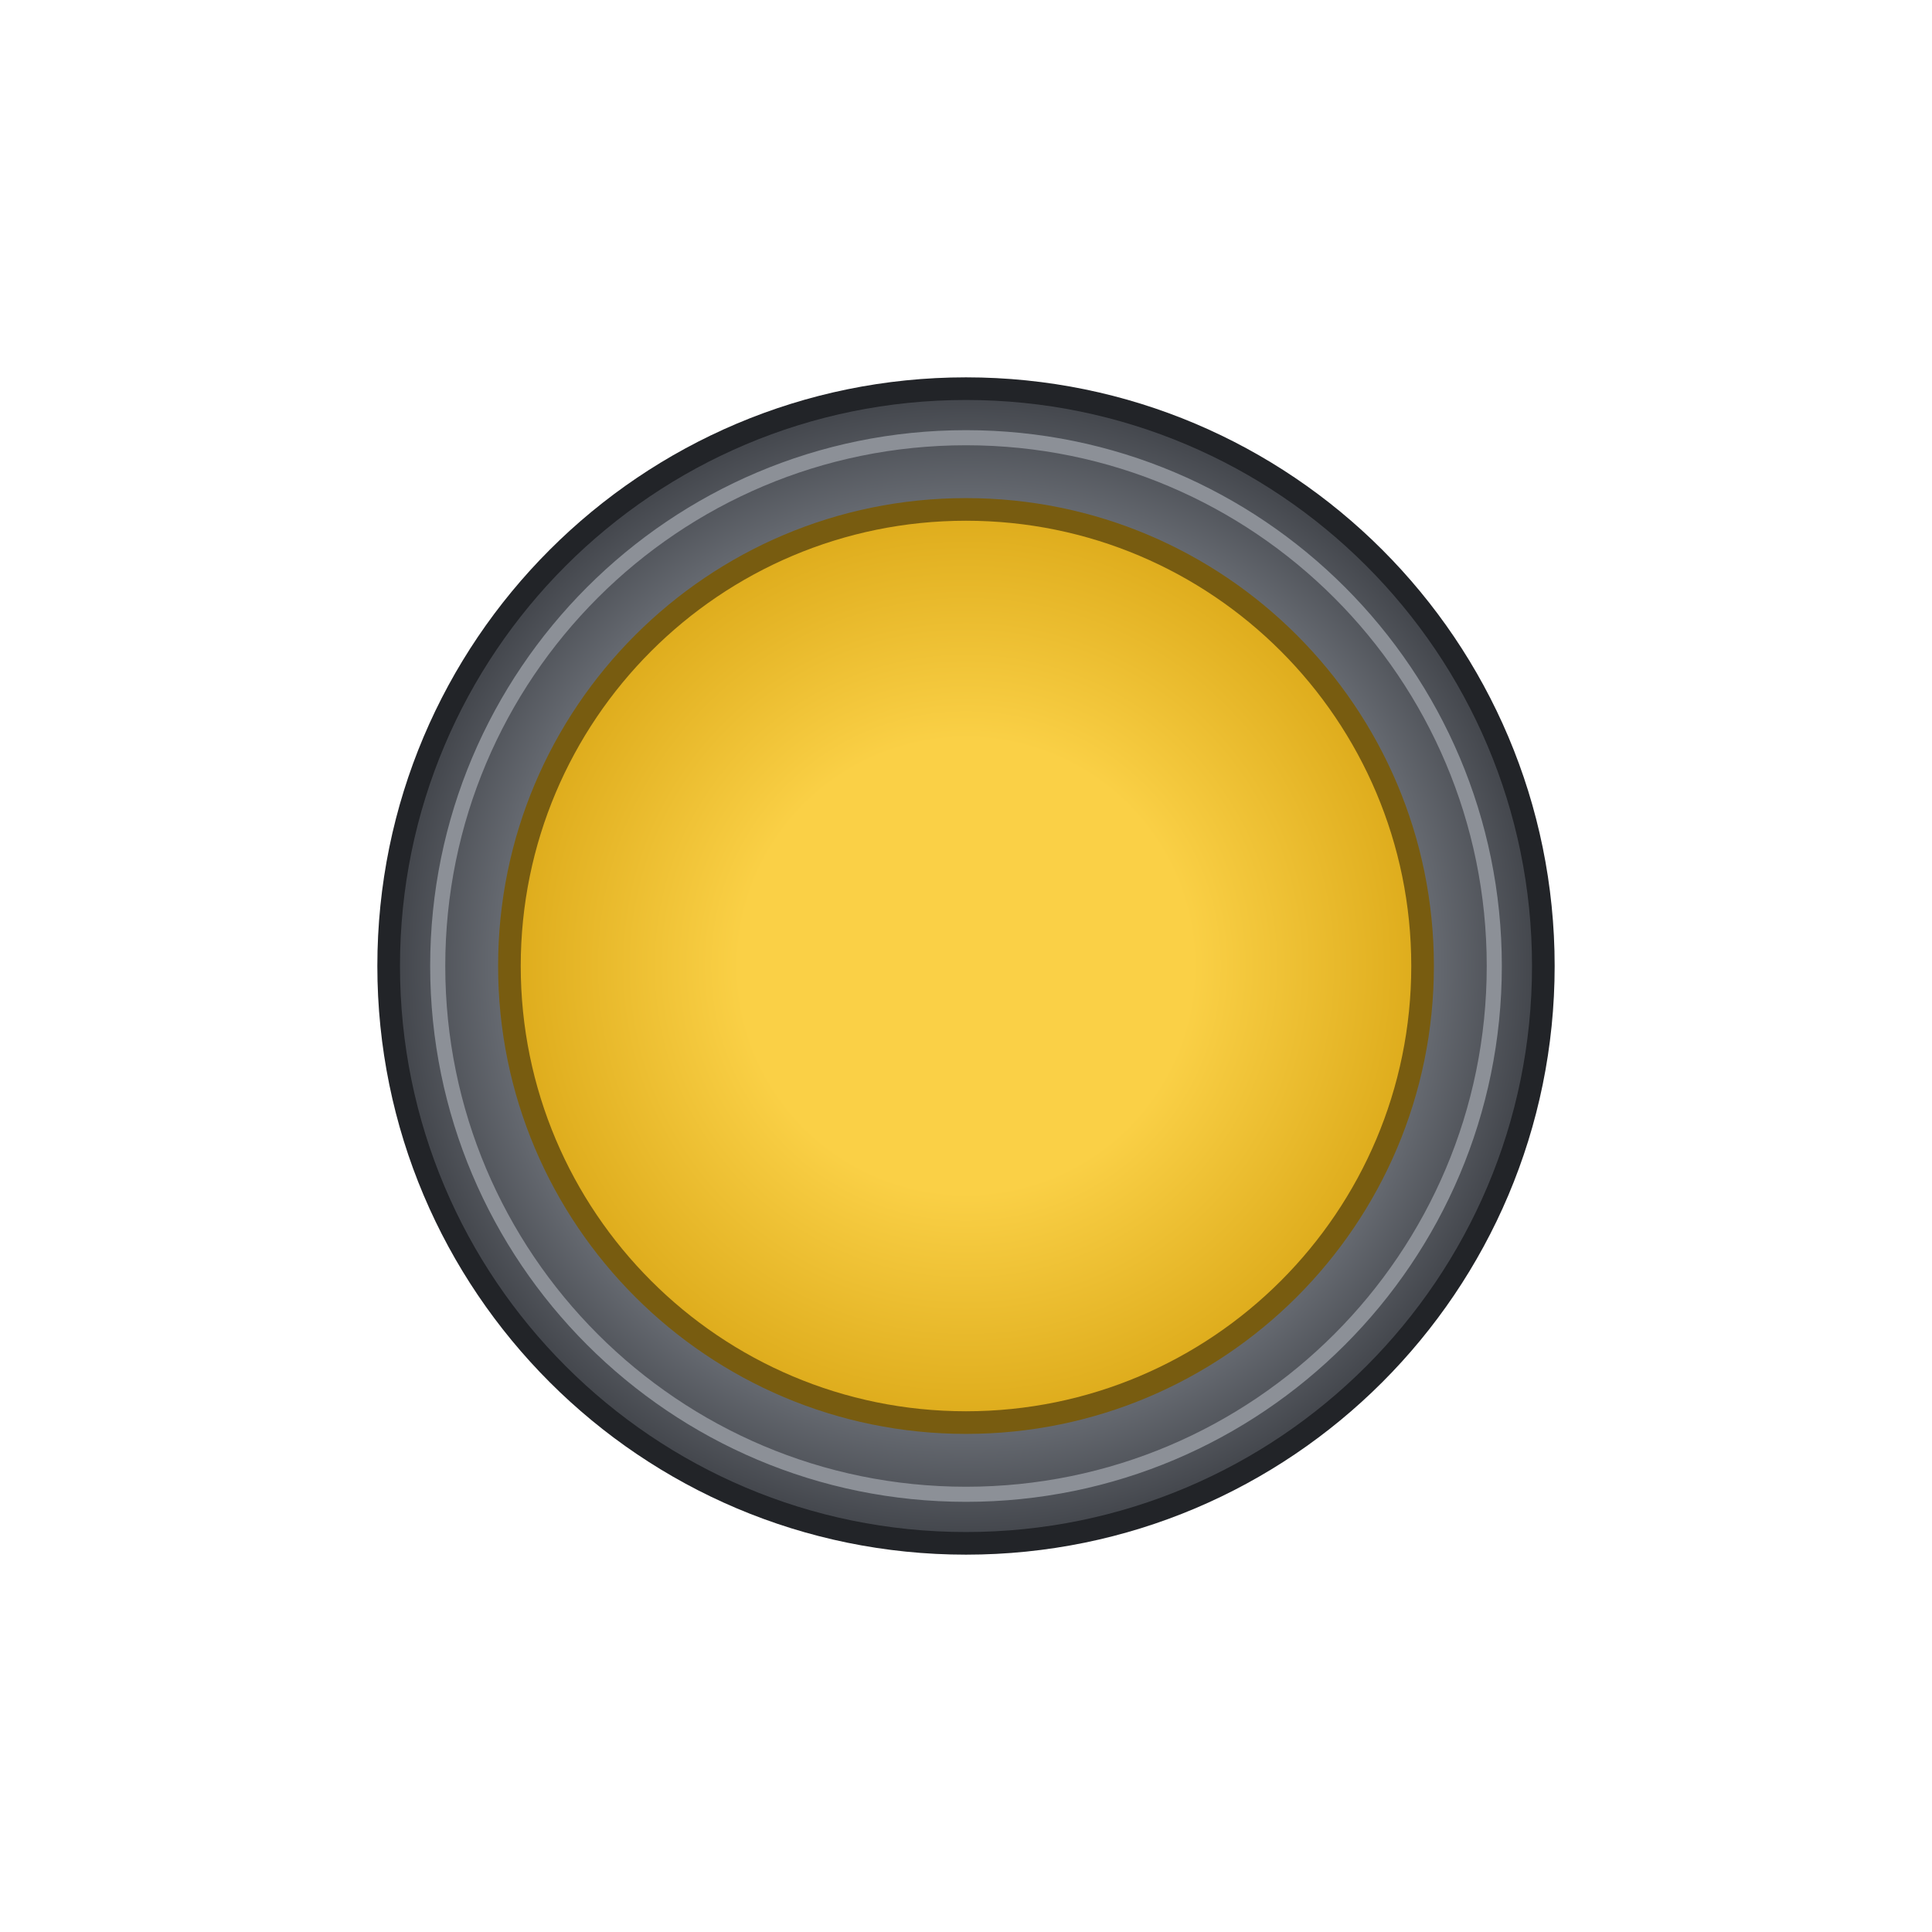
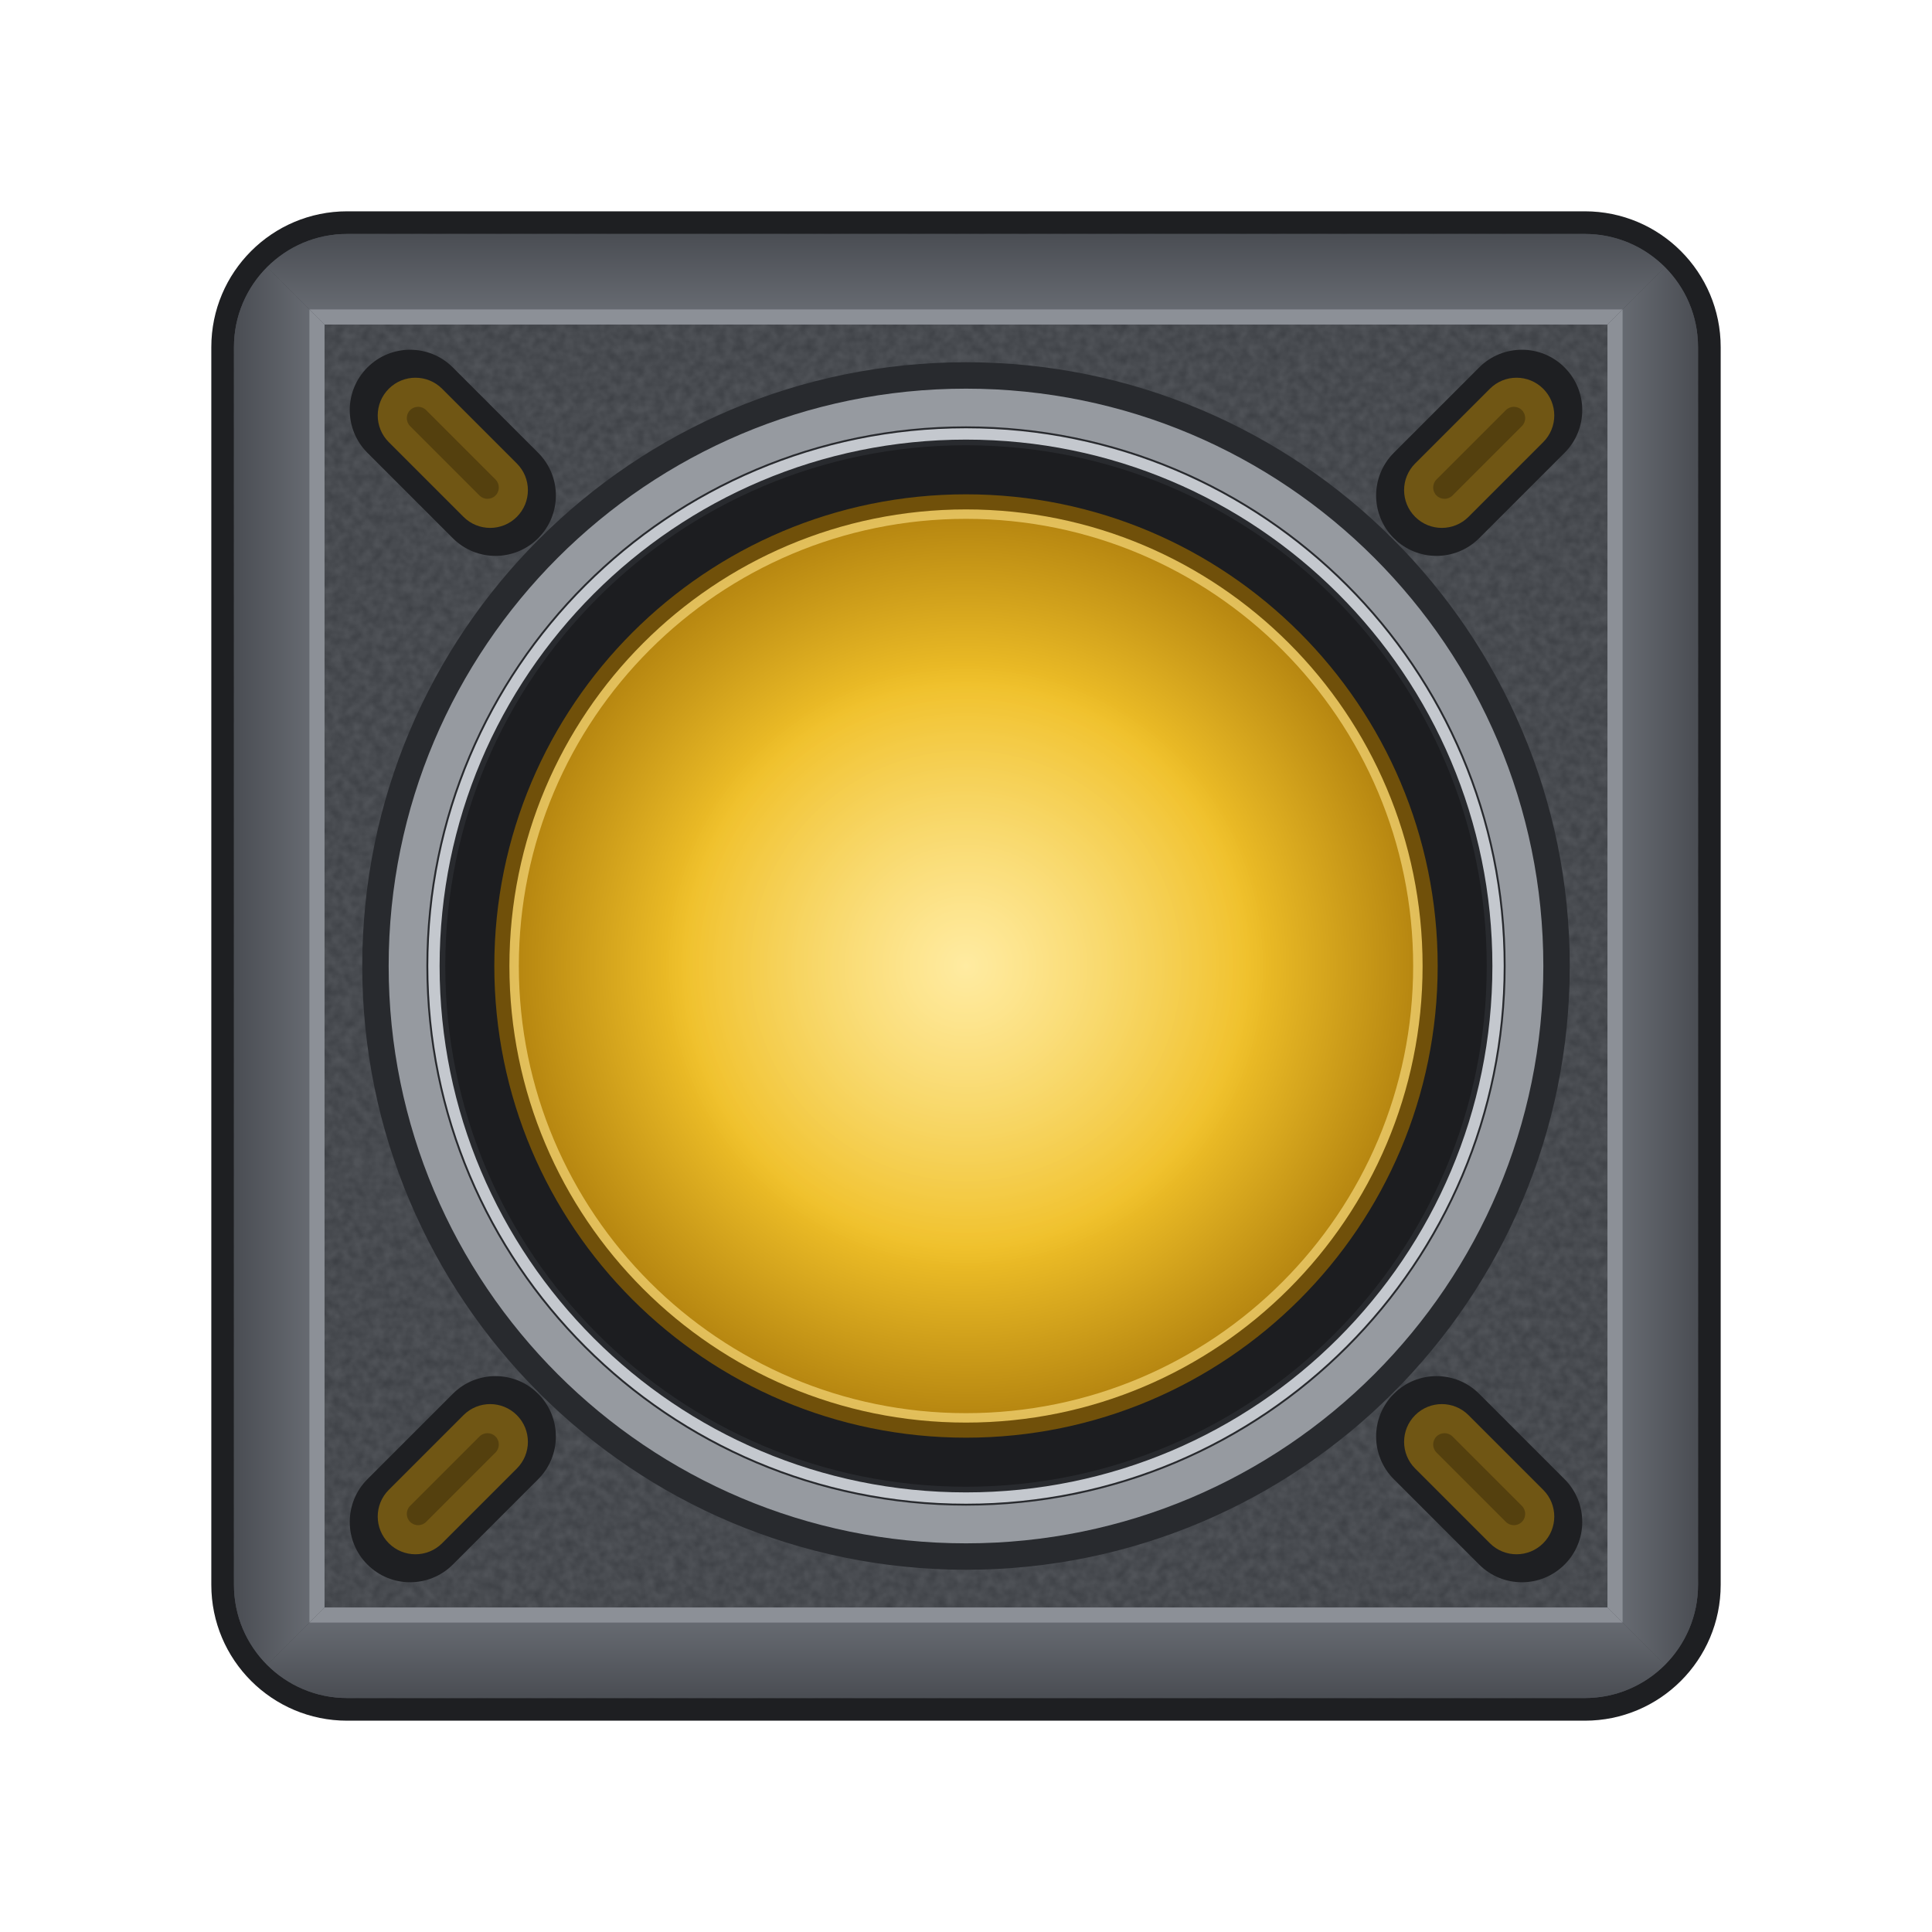
<svg xmlns="http://www.w3.org/2000/svg" width="256" height="256" viewBox="0 0 256 256">
  <defs>
-     <radialGradient id="rim" gradientUnits="userSpaceOnUse" cx="128" cy="128" r="76">
-       <stop offset="0.8" stop-color="rgb(104, 108, 115)" />
-       <stop offset="1" stop-color="rgb(66, 69, 75)" />
+     <linearGradient id="bevel" gradientUnits="userSpaceOnUse" x1="0" y1="31" x2="0" y2="43">
+       <stop offset="0" stop-color="rgb(74, 77, 83)" />
+       <stop offset="1" stop-color="rgb(108, 112, 119)" />
+     </linearGradient>
+     <radialGradient id="dome" gradientUnits="userSpaceOnUse" cx="128" cy="128" r="62">
+       <stop offset="0" stop-color="rgb(255, 224, 110)" />
+       <stop offset="0.6" stop-color="rgb(240, 192, 40)" />
+       <stop offset="1" stop-color="rgb(176, 128, 14)" />
    </radialGradient>
-     <radialGradient id="cap" gradientUnits="userSpaceOnUse" cx="128" cy="128" r="60">
-       <stop offset="0.5" stop-color="rgb(250, 208, 70)" />
-       <stop offset="1" stop-color="rgb(222, 172, 28)" />
+     <radialGradient id="glint" gradientUnits="userSpaceOnUse" cx="128" cy="128" r="40">
+       <stop offset="0" stop-color="rgb(255, 255, 255)" stop-opacity="0.35" />
+       <stop offset="1" stop-color="rgb(255, 255, 255)" stop-opacity="0" />
    </radialGradient>
+     <filter id="grain" x="0" y="0" width="1" height="1" color-interpolation-filters="sRGB">
+       <feTurbulence type="fractalNoise" baseFrequency="0.75" numOctaves="2" seed="7" result="noise" />
+       <feColorMatrix in="noise" type="matrix" values="1 0 0 0 0  1 0 0 0 0  1 0 0 0 0  0 0 0 0 0.1" />
+       <feComposite in2="SourceGraphic" operator="in" />
+     </filter>
+     <clipPath id="plate">
+       <rect x="31" y="31" width="194" height="194" rx="15" />
+     </clipPath>
+     <g id="bevelSide">
+       <polygon points="31,31 225,31 213,43 43,43" fill="url(#bevel)" />
+       <polygon points="41,41 215,41 213,43 43,43" fill="rgb(140, 144, 151)" />
+     </g>
+     <g id="cornerLight">
+       <rect x="-16" y="-8" width="32" height="16" rx="8" fill="rgb(30, 31, 34)" transform="translate(60 60) rotate(45)" />
+       <rect x="-12" y="-5" width="24" height="10" rx="5" fill="rgb(112, 86, 20)" transform="translate(60 60) rotate(45)" />
+       <rect x="-8" y="-1.5" width="16" height="3" rx="1.5" fill="rgb(84, 64, 14)" transform="translate(60 60) rotate(45)" />
+     </g>
  </defs>
-   <circle cx="128" cy="128" r="78" fill="rgb(34, 36, 40)" />
-   <circle cx="128" cy="128" r="75" fill="url(#rim)" />
-   <circle cx="128" cy="128" r="70" fill="none" stroke="rgb(140, 144, 151)" stroke-width="2" />
-   <circle cx="128" cy="128" r="62" fill="rgb(120, 92, 16)" />
-   <circle cx="128" cy="128" r="59" fill="url(#cap)" />
+   <rect x="28" y="28" width="200" height="200" rx="18" fill="rgb(30, 31, 34)" />
+   <rect x="31" y="31" width="194" height="194" rx="15" fill="rgb(66, 69, 75)" />
+   <rect x="31" y="31" width="194" height="194" rx="15" fill="rgb(66, 69, 75)" filter="url(#grain)" />
+   <g clip-path="url(#plate)">
+     <use href="#bevelSide" />
+     <use href="#bevelSide" transform="rotate(90 128 128)" />
+     <use href="#bevelSide" transform="rotate(180 128 128)" />
+     <use href="#bevelSide" transform="rotate(270 128 128)" />
+   </g>
+   <use href="#cornerLight" />
+   <use href="#cornerLight" transform="rotate(90 128 128)" />
+   <use href="#cornerLight" transform="rotate(180 128 128)" />
+   <use href="#cornerLight" transform="rotate(270 128 128)" />
+   <circle cx="128" cy="128" r="80" fill="rgb(40, 42, 46)" />
+   <circle cx="128" cy="128" r="74" fill="none" stroke="rgb(150, 154, 160)" stroke-width="5" />
+   <circle cx="128" cy="128" r="70.5" fill="none" stroke="rgb(196, 200, 206)" stroke-width="1.5" />
+   <circle cx="128" cy="128" r="69" fill="rgb(28, 29, 32)" />
+   <circle cx="128" cy="128" r="62" fill="url(#dome)" />
+   <circle cx="128" cy="128" r="60" fill="none" stroke="rgb(255, 228, 140)" stroke-width="1.5" opacity="0.6" />
+   <circle cx="128" cy="128" r="61.5" fill="none" stroke="rgb(112, 80, 10)" stroke-width="2" />
+   <circle cx="128" cy="128" r="40" fill="url(#glint)" />
</svg>
